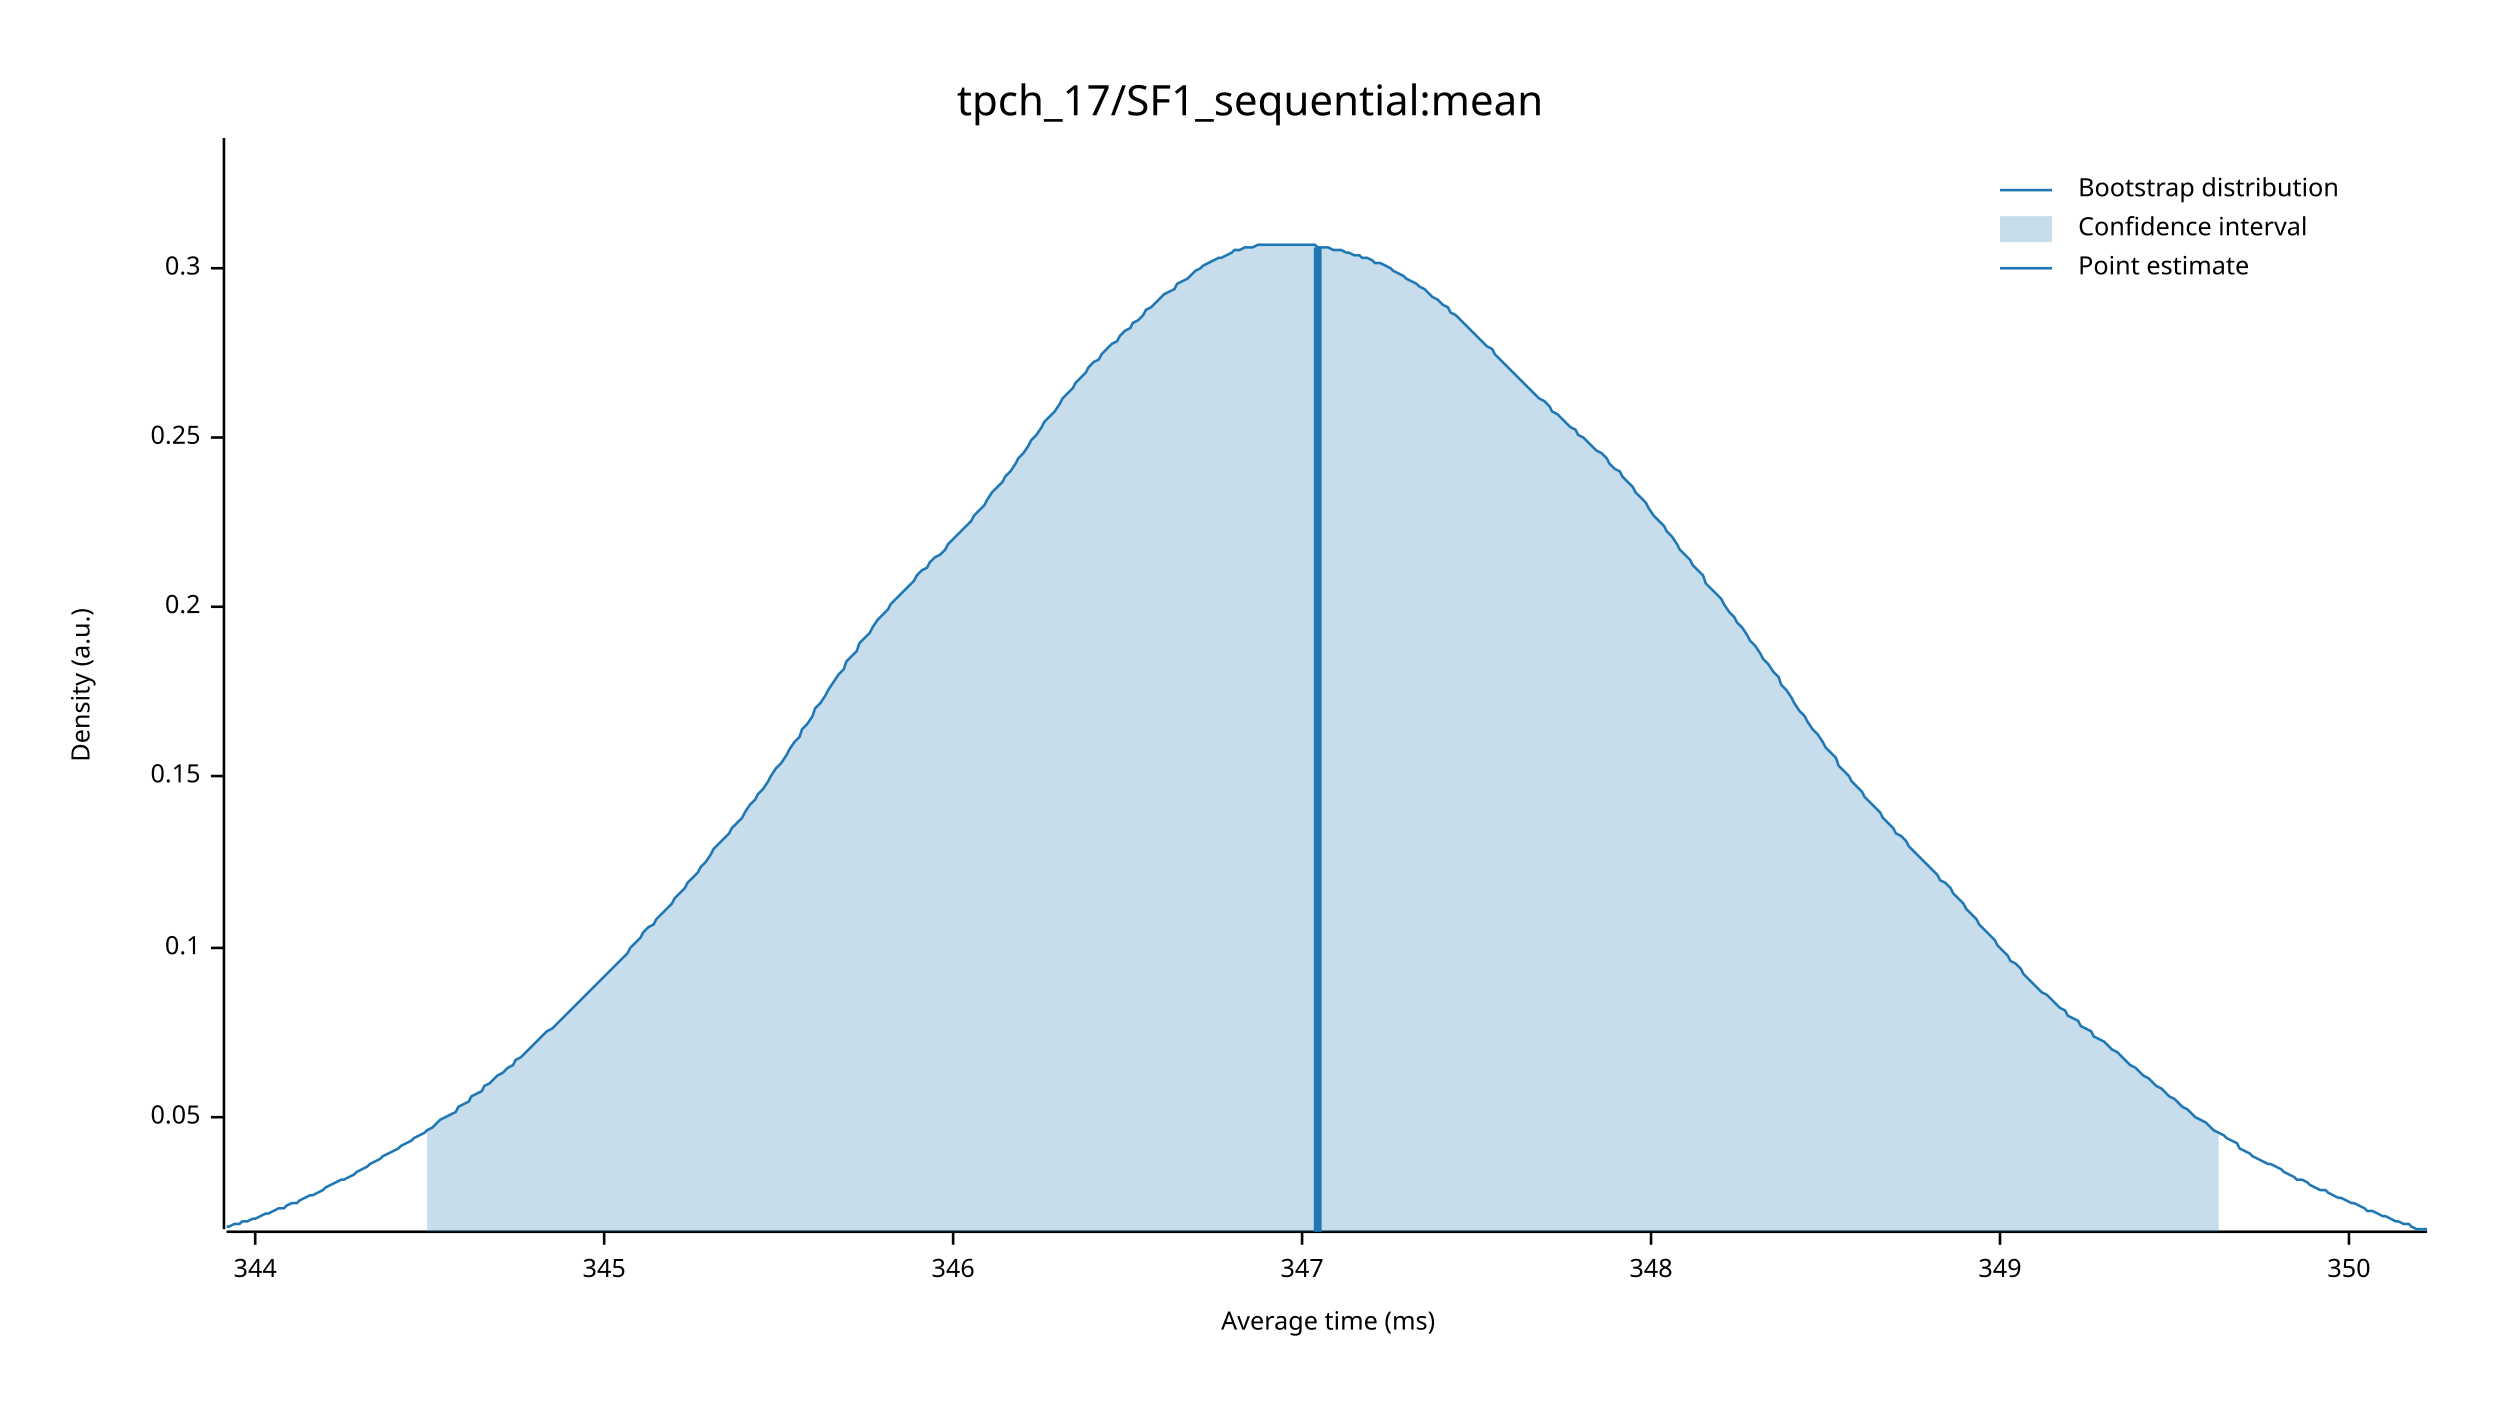
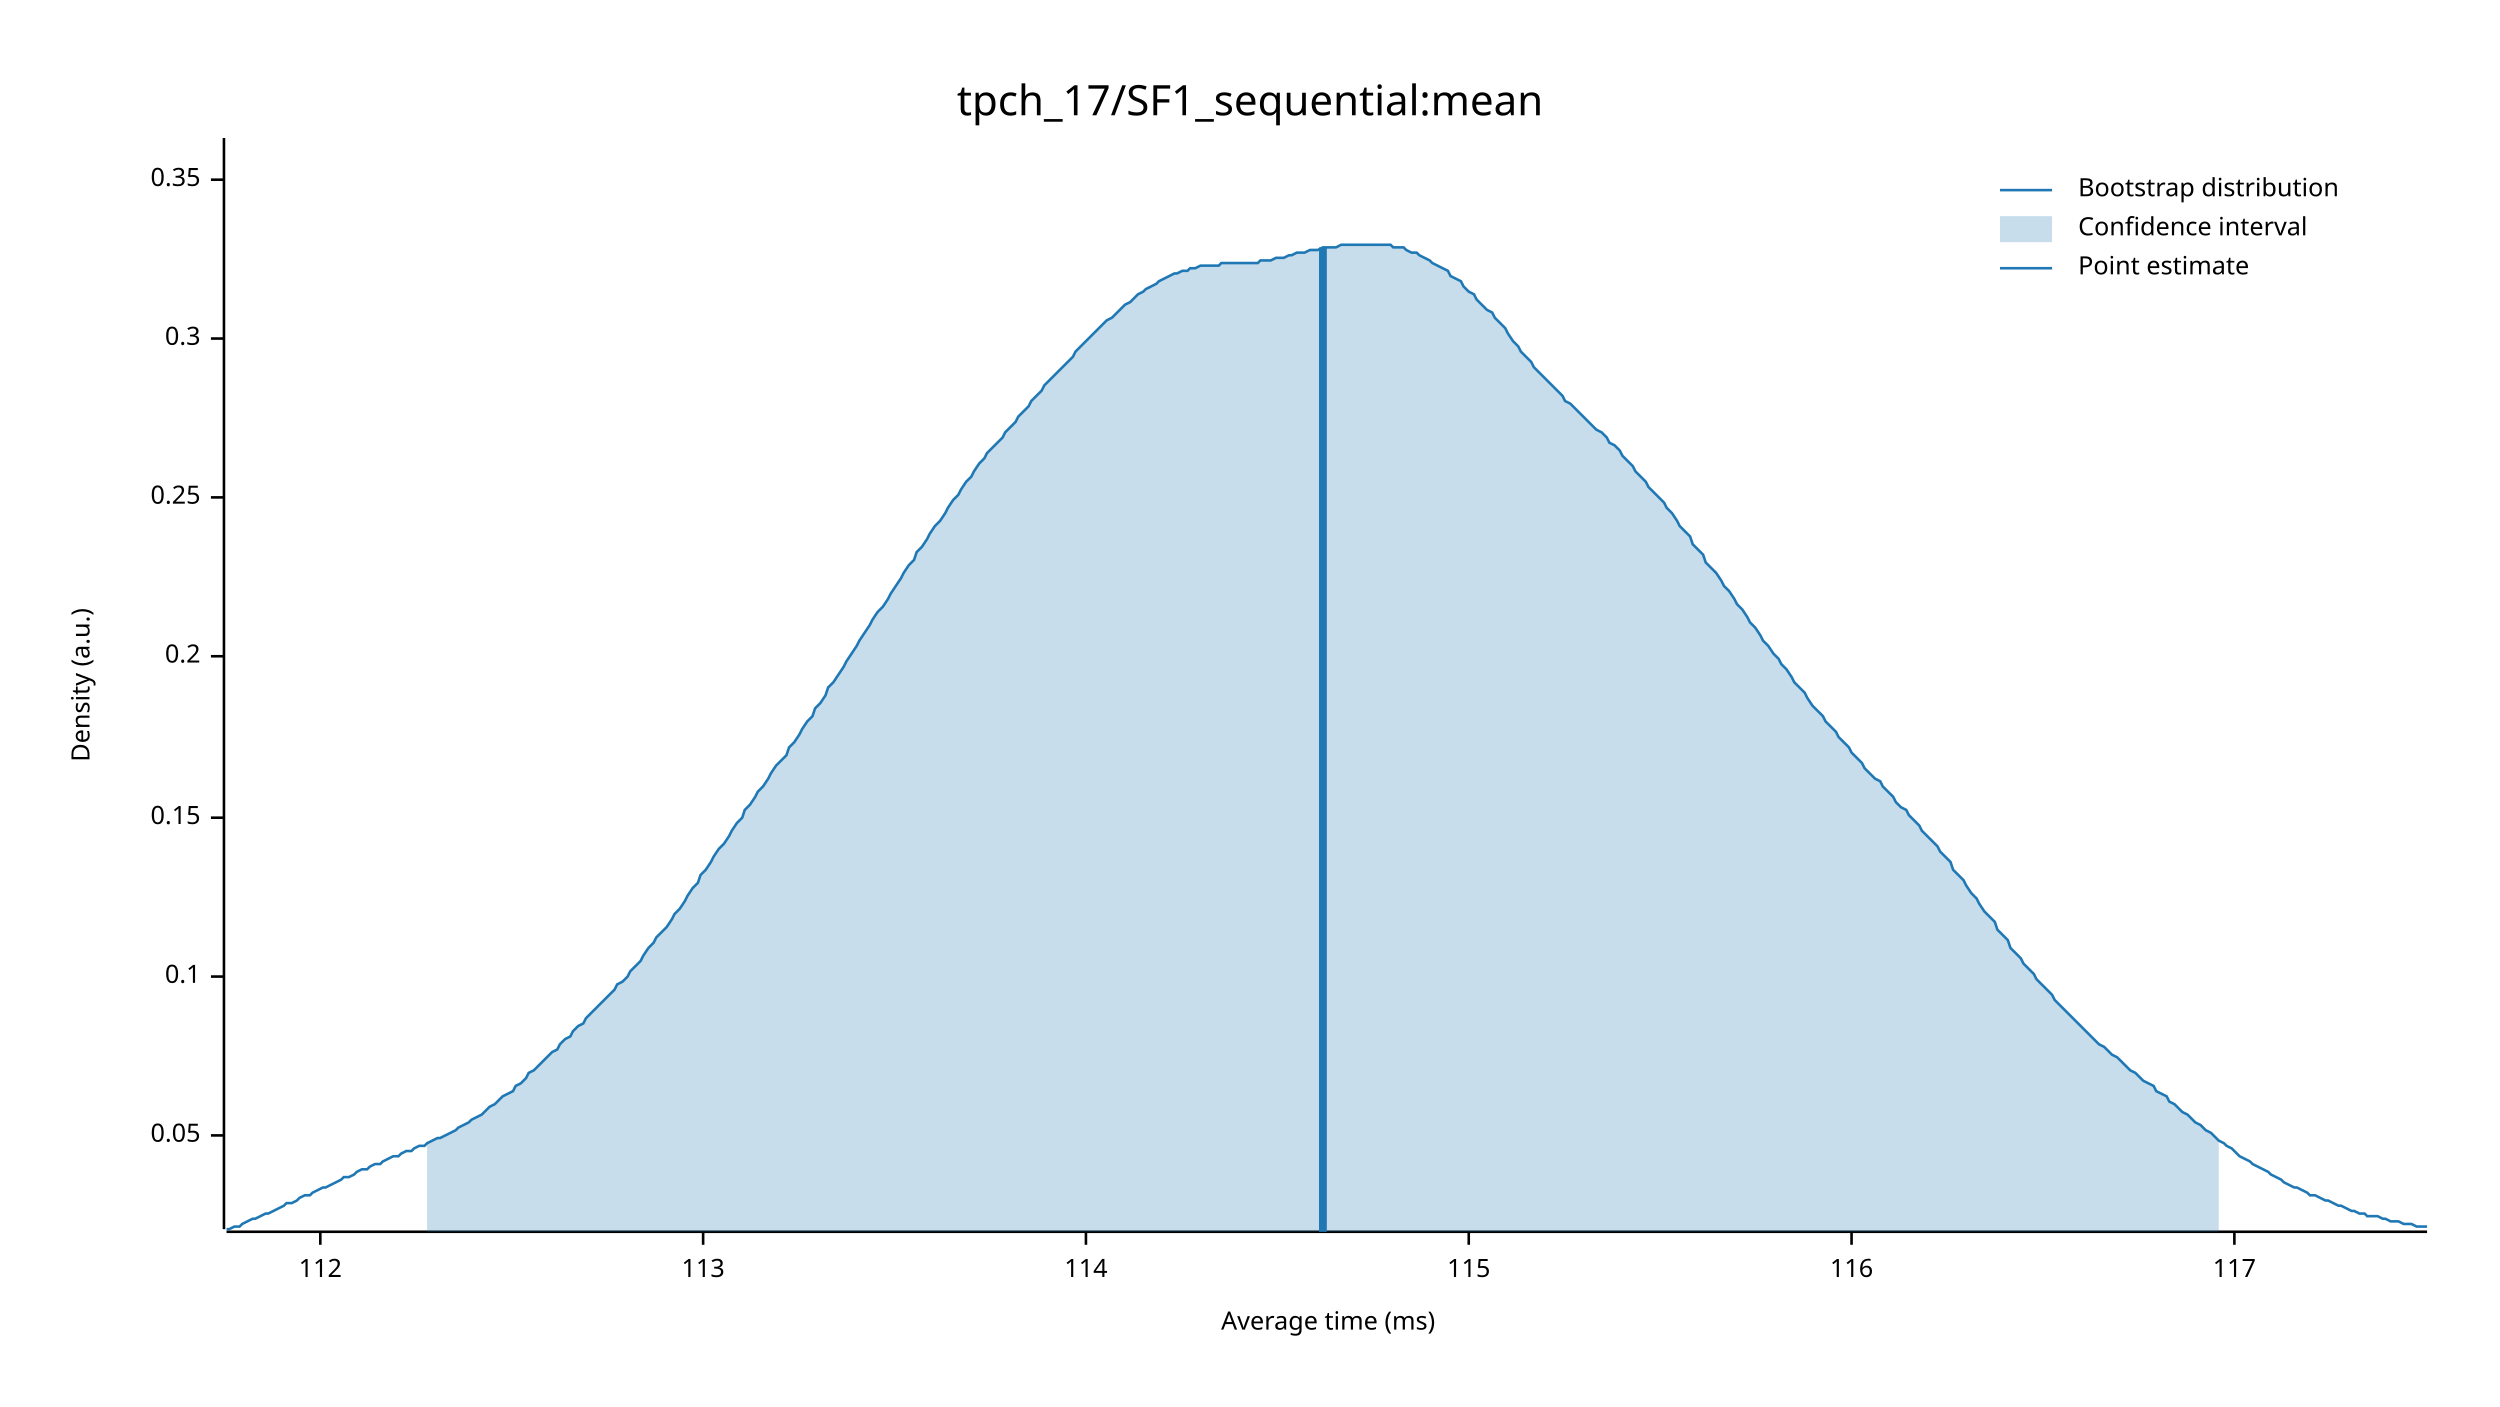
<svg xmlns="http://www.w3.org/2000/svg" width="960" height="540" viewBox="0 0 960 540">
  <text x="480" y="32" dy="0.76em" text-anchor="middle" font-family="sans-serif" font-size="16.129" opacity="1" fill="#000000">
tpch_17/SF1_sequential:mean
</text>
  <text x="27" y="263" dy="0.76em" text-anchor="middle" font-family="sans-serif" font-size="9.677" opacity="1" fill="#000000" transform="rotate(270, 27, 263)">
Density (a.u.)
</text>
  <text x="510" y="513" dy="-0.5ex" text-anchor="middle" font-family="sans-serif" font-size="9.677" opacity="1" fill="#000000">
Average time (ms)
</text>
  <polyline fill="none" opacity="1" stroke="#000000" stroke-width="1" points="86,53 86,472 " />
-   <text x="77" y="429" dy="0.5ex" text-anchor="end" font-family="sans-serif" font-size="9.677" opacity="1" fill="#000000">
+   <text x="77" y="436" dy="0.5ex" text-anchor="end" font-family="sans-serif" font-size="9.677" opacity="1" fill="#000000">
0.05
</text>
-   <polyline fill="none" opacity="1" stroke="#000000" stroke-width="1" points="81,429 86,429 " />
-   <text x="77" y="364" dy="0.5ex" text-anchor="end" font-family="sans-serif" font-size="9.677" opacity="1" fill="#000000">
+   <polyline fill="none" opacity="1" stroke="#000000" stroke-width="1" points="81,436 86,436 " />
+   <text x="77" y="375" dy="0.5ex" text-anchor="end" font-family="sans-serif" font-size="9.677" opacity="1" fill="#000000">
0.1
</text>
-   <polyline fill="none" opacity="1" stroke="#000000" stroke-width="1" points="81,364 86,364 " />
-   <text x="77" y="298" dy="0.5ex" text-anchor="end" font-family="sans-serif" font-size="9.677" opacity="1" fill="#000000">
+   <polyline fill="none" opacity="1" stroke="#000000" stroke-width="1" points="81,375 86,375 " />
+   <text x="77" y="314" dy="0.5ex" text-anchor="end" font-family="sans-serif" font-size="9.677" opacity="1" fill="#000000">
0.15
</text>
-   <polyline fill="none" opacity="1" stroke="#000000" stroke-width="1" points="81,298 86,298 " />
-   <text x="77" y="233" dy="0.5ex" text-anchor="end" font-family="sans-serif" font-size="9.677" opacity="1" fill="#000000">
+   <polyline fill="none" opacity="1" stroke="#000000" stroke-width="1" points="81,314 86,314 " />
+   <text x="77" y="252" dy="0.5ex" text-anchor="end" font-family="sans-serif" font-size="9.677" opacity="1" fill="#000000">
0.2
</text>
-   <polyline fill="none" opacity="1" stroke="#000000" stroke-width="1" points="81,233 86,233 " />
-   <text x="77" y="168" dy="0.5ex" text-anchor="end" font-family="sans-serif" font-size="9.677" opacity="1" fill="#000000">
+   <polyline fill="none" opacity="1" stroke="#000000" stroke-width="1" points="81,252 86,252 " />
+   <text x="77" y="191" dy="0.5ex" text-anchor="end" font-family="sans-serif" font-size="9.677" opacity="1" fill="#000000">
0.25
</text>
-   <polyline fill="none" opacity="1" stroke="#000000" stroke-width="1" points="81,168 86,168 " />
-   <text x="77" y="103" dy="0.5ex" text-anchor="end" font-family="sans-serif" font-size="9.677" opacity="1" fill="#000000">
+   <polyline fill="none" opacity="1" stroke="#000000" stroke-width="1" points="81,191 86,191 " />
+   <text x="77" y="130" dy="0.5ex" text-anchor="end" font-family="sans-serif" font-size="9.677" opacity="1" fill="#000000">
0.3
</text>
-   <polyline fill="none" opacity="1" stroke="#000000" stroke-width="1" points="81,103 86,103 " />
+   <polyline fill="none" opacity="1" stroke="#000000" stroke-width="1" points="81,130 86,130 " />
+   <text x="77" y="69" dy="0.5ex" text-anchor="end" font-family="sans-serif" font-size="9.677" opacity="1" fill="#000000">
+ 0.35
+ </text>
+   <polyline fill="none" opacity="1" stroke="#000000" stroke-width="1" points="81,69 86,69 " />
  <polyline fill="none" opacity="1" stroke="#000000" stroke-width="1" points="87,473 932,473 " />
-   <text x="98" y="483" dy="0.76em" text-anchor="middle" font-family="sans-serif" font-size="9.677" opacity="1" fill="#000000">
- 344
+   <text x="123" y="483" dy="0.76em" text-anchor="middle" font-family="sans-serif" font-size="9.677" opacity="1" fill="#000000">
+ 112
</text>
-   <polyline fill="none" opacity="1" stroke="#000000" stroke-width="1" points="98,473 98,478 " />
-   <text x="232" y="483" dy="0.76em" text-anchor="middle" font-family="sans-serif" font-size="9.677" opacity="1" fill="#000000">
- 345
+   <polyline fill="none" opacity="1" stroke="#000000" stroke-width="1" points="123,473 123,478 " />
+   <text x="270" y="483" dy="0.76em" text-anchor="middle" font-family="sans-serif" font-size="9.677" opacity="1" fill="#000000">
+ 113
</text>
-   <polyline fill="none" opacity="1" stroke="#000000" stroke-width="1" points="232,473 232,478 " />
-   <text x="366" y="483" dy="0.76em" text-anchor="middle" font-family="sans-serif" font-size="9.677" opacity="1" fill="#000000">
- 346
+   <polyline fill="none" opacity="1" stroke="#000000" stroke-width="1" points="270,473 270,478 " />
+   <text x="417" y="483" dy="0.76em" text-anchor="middle" font-family="sans-serif" font-size="9.677" opacity="1" fill="#000000">
+ 114
</text>
-   <polyline fill="none" opacity="1" stroke="#000000" stroke-width="1" points="366,473 366,478 " />
-   <text x="500" y="483" dy="0.76em" text-anchor="middle" font-family="sans-serif" font-size="9.677" opacity="1" fill="#000000">
- 347
+   <polyline fill="none" opacity="1" stroke="#000000" stroke-width="1" points="417,473 417,478 " />
+   <text x="564" y="483" dy="0.76em" text-anchor="middle" font-family="sans-serif" font-size="9.677" opacity="1" fill="#000000">
+ 115
</text>
-   <polyline fill="none" opacity="1" stroke="#000000" stroke-width="1" points="500,473 500,478 " />
-   <text x="634" y="483" dy="0.76em" text-anchor="middle" font-family="sans-serif" font-size="9.677" opacity="1" fill="#000000">
- 348
+   <polyline fill="none" opacity="1" stroke="#000000" stroke-width="1" points="564,473 564,478 " />
+   <text x="711" y="483" dy="0.76em" text-anchor="middle" font-family="sans-serif" font-size="9.677" opacity="1" fill="#000000">
+ 116
</text>
-   <polyline fill="none" opacity="1" stroke="#000000" stroke-width="1" points="634,473 634,478 " />
-   <text x="768" y="483" dy="0.76em" text-anchor="middle" font-family="sans-serif" font-size="9.677" opacity="1" fill="#000000">
- 349
+   <polyline fill="none" opacity="1" stroke="#000000" stroke-width="1" points="711,473 711,478 " />
+   <text x="858" y="483" dy="0.76em" text-anchor="middle" font-family="sans-serif" font-size="9.677" opacity="1" fill="#000000">
+ 117
</text>
-   <polyline fill="none" opacity="1" stroke="#000000" stroke-width="1" points="768,473 768,478 " />
-   <text x="902" y="483" dy="0.76em" text-anchor="middle" font-family="sans-serif" font-size="9.677" opacity="1" fill="#000000">
- 350
- </text>
-   <polyline fill="none" opacity="1" stroke="#000000" stroke-width="1" points="902,473 902,478 " />
-   <polyline fill="none" opacity="1" stroke="#1F78B4" stroke-width="1" points="87,471 88,471 90,470 92,470 93,469 95,469 97,468 98,468 100,467 102,466 103,466 105,465 107,464 109,464 110,463 112,462 114,462 115,461 117,460 119,459 120,459 122,458 124,457 125,456 127,455 129,454 131,453 132,453 134,452 136,451 137,450 139,449 141,448 142,447 144,446 146,445 147,444 149,443 151,442 153,441 154,440 156,439 158,438 159,437 161,436 163,435 164,434 166,433 168,431 169,430 171,429 173,428 175,427 176,425 178,424 180,423 181,421 183,420 185,419 186,417 188,416 190,414 191,413 193,412 195,410 197,409 198,407 200,406 202,404 203,403 205,401 207,399 208,398 210,396 212,395 214,393 215,392 217,390 219,388 220,387 222,385 224,383 225,382 227,380 229,378 230,377 232,375 234,373 236,371 237,370 239,368 241,366 242,364 244,362 246,360 247,358 249,356 251,355 252,353 254,351 256,349 258,347 259,345 261,343 263,341 264,339 266,337 268,335 269,333 271,331 273,328 274,326 276,324 278,322 280,320 281,318 283,316 285,314 286,312 288,309 290,307 291,305 293,303 295,300 296,298 298,295 300,293 302,290 303,288 305,285 307,283 308,280 310,278 312,275 313,272 315,270 317,267 318,265 320,262 322,259 324,257 325,254 327,252 329,250 330,247 332,245 334,243 335,241 337,238 339,236 341,234 342,232 344,230 346,228 347,227 349,225 351,223 352,221 354,219 356,218 357,216 359,214 361,213 363,211 364,209 366,207 368,205 369,204 371,202 373,200 374,198 376,196 378,194 379,192 381,189 383,187 385,185 386,183 388,181 390,178 391,176 393,174 395,171 396,169 398,167 400,164 401,162 403,160 405,158 407,155 408,153 410,151 412,149 413,147 415,145 417,143 418,141 420,139 422,138 423,136 425,134 427,132 429,131 430,129 432,127 434,126 435,124 437,123 439,121 440,119 442,118 444,116 445,115 447,113 449,112 451,111 452,109 454,108 456,107 457,106 459,104 461,103 462,102 464,101 466,100 468,99 469,99 471,98 473,97 474,96 476,96 478,95 479,95 481,95 483,94 484,94 486,94 488,94 490,94 491,94 493,94 495,94 496,94 498,94 500,94 501,94 503,94 505,94 506,95 508,95 510,95 512,96 513,96 515,96 517,97 518,97 520,98 522,98 523,99 525,99 527,100 528,101 530,101 532,102 534,103 535,104 537,105 539,106 540,107 542,108 544,109 545,110 547,111 549,113 550,114 552,115 554,117 556,118 557,120 559,121 561,123 562,124 564,126 566,128 567,129 569,131 571,133 573,134 574,136 576,138 578,140 579,141 581,143 583,145 584,146 586,148 588,150 589,151 591,153 593,154 595,156 596,158 598,159 600,161 601,162 603,164 605,165 606,167 608,168 610,170 611,171 613,173 615,174 617,176 618,178 620,180 622,181 623,183 625,185 627,187 628,189 630,191 632,193 633,195 635,198 637,200 639,202 640,204 642,206 644,209 645,211 647,213 649,215 650,217 652,219 654,221 655,224 657,226 659,228 661,230 662,232 664,235 666,237 667,239 669,241 671,244 672,246 674,248 676,251 677,253 679,255 681,258 683,260 684,263 686,265 688,268 689,270 691,273 693,275 694,277 696,280 698,282 700,285 701,287 703,289 705,291 706,294 708,296 710,298 711,300 713,302 715,304 716,306 718,308 720,310 722,312 723,314 725,316 727,318 728,320 730,321 732,323 733,325 735,327 737,329 738,330 740,332 742,334 744,336 745,338 747,339 749,341 750,343 752,345 754,347 755,349 757,351 759,353 760,355 762,357 764,359 766,361 767,363 769,365 771,367 772,369 774,370 776,372 777,374 779,376 781,378 782,379 784,381 786,382 788,384 789,385 791,387 793,388 794,390 796,391 798,392 799,394 801,395 803,396 804,398 806,399 808,400 810,402 811,403 813,404 815,406 816,407 818,409 820,410 821,411 823,413 825,414 827,416 828,417 830,418 832,420 833,421 835,422 837,424 838,425 840,426 842,428 843,429 845,430 847,431 849,433 850,434 852,435 854,436 855,437 857,438 859,439 860,441 862,442 864,443 865,444 867,445 869,446 871,447 872,447 874,448 876,449 877,450 879,451 881,452 882,453 884,453 886,454 887,455 889,456 891,457 893,457 894,458 896,459 898,460 899,460 901,461 903,462 904,462 906,463 908,464 909,465 911,465 913,466 915,467 916,467 918,468 920,469 921,469 923,470 925,470 926,471 928,472 930,472 932,472 " />
-   <polygon opacity="0.25" fill="#1F78B4" points="164,434 166,433 168,431 169,430 171,429 173,428 175,427 176,425 178,424 180,423 181,421 183,420 185,419 186,417 188,416 190,414 191,413 193,412 195,410 197,409 198,407 200,406 202,404 203,403 205,401 207,399 208,398 210,396 212,395 214,393 215,392 217,390 219,388 220,387 222,385 224,383 225,382 227,380 229,378 230,377 232,375 234,373 236,371 237,370 239,368 241,366 242,364 244,362 246,360 247,358 249,356 251,355 252,353 254,351 256,349 258,347 259,345 261,343 263,341 264,339 266,337 268,335 269,333 271,331 273,328 274,326 276,324 278,322 280,320 281,318 283,316 285,314 286,312 288,309 290,307 291,305 293,303 295,300 296,298 298,295 300,293 302,290 303,288 305,285 307,283 308,280 310,278 312,275 313,272 315,270 317,267 318,265 320,262 322,259 324,257 325,254 327,252 329,250 330,247 332,245 334,243 335,241 337,238 339,236 341,234 342,232 344,230 346,228 347,227 349,225 351,223 352,221 354,219 356,218 357,216 359,214 361,213 363,211 364,209 366,207 368,205 369,204 371,202 373,200 374,198 376,196 378,194 379,192 381,189 383,187 385,185 386,183 388,181 390,178 391,176 393,174 395,171 396,169 398,167 400,164 401,162 403,160 405,158 407,155 408,153 410,151 412,149 413,147 415,145 417,143 418,141 420,139 422,138 423,136 425,134 427,132 429,131 430,129 432,127 434,126 435,124 437,123 439,121 440,119 442,118 444,116 445,115 447,113 449,112 451,111 452,109 454,108 456,107 457,106 459,104 461,103 462,102 464,101 466,100 468,99 469,99 471,98 473,97 474,96 476,96 478,95 479,95 481,95 483,94 484,94 486,94 488,94 490,94 491,94 493,94 495,94 496,94 498,94 500,94 501,94 503,94 505,94 506,95 508,95 510,95 512,96 513,96 515,96 517,97 518,97 520,98 522,98 523,99 525,99 527,100 528,101 530,101 532,102 534,103 535,104 537,105 539,106 540,107 542,108 544,109 545,110 547,111 549,113 550,114 552,115 554,117 556,118 557,120 559,121 561,123 562,124 564,126 566,128 567,129 569,131 571,133 573,134 574,136 576,138 578,140 579,141 581,143 583,145 584,146 586,148 588,150 589,151 591,153 593,154 595,156 596,158 598,159 600,161 601,162 603,164 605,165 606,167 608,168 610,170 611,171 613,173 615,174 617,176 618,178 620,180 622,181 623,183 625,185 627,187 628,189 630,191 632,193 633,195 635,198 637,200 639,202 640,204 642,206 644,209 645,211 647,213 649,215 650,217 652,219 654,221 655,224 657,226 659,228 661,230 662,232 664,235 666,237 667,239 669,241 671,244 672,246 674,248 676,251 677,253 679,255 681,258 683,260 684,263 686,265 688,268 689,270 691,273 693,275 694,277 696,280 698,282 700,285 701,287 703,289 705,291 706,294 708,296 710,298 711,300 713,302 715,304 716,306 718,308 720,310 722,312 723,314 725,316 727,318 728,320 730,321 732,323 733,325 735,327 737,329 738,330 740,332 742,334 744,336 745,338 747,339 749,341 750,343 752,345 754,347 755,349 757,351 759,353 760,355 762,357 764,359 766,361 767,363 769,365 771,367 772,369 774,370 776,372 777,374 779,376 781,378 782,379 784,381 786,382 788,384 789,385 791,387 793,388 794,390 796,391 798,392 799,394 801,395 803,396 804,398 806,399 808,400 810,402 811,403 813,404 815,406 816,407 818,409 820,410 821,411 823,413 825,414 827,416 828,417 830,418 832,420 833,421 835,422 837,424 838,425 840,426 842,428 843,429 845,430 847,431 849,433 850,434 852,435 852,473 164,473 " />
-   <polyline fill="none" opacity="1" stroke="#1F78B4" stroke-width="3" points="506,473 506,95 " />
+   <polyline fill="none" opacity="1" stroke="#000000" stroke-width="1" points="858,473 858,478 " />
+   <polyline fill="none" opacity="1" stroke="#1F78B4" stroke-width="1" points="87,472 88,472 90,471 92,471 93,470 95,469 97,468 98,468 100,467 102,466 103,466 105,465 107,464 109,463 110,462 112,462 114,461 115,460 117,459 119,459 120,458 122,457 124,456 125,456 127,455 129,454 131,453 132,452 134,452 136,451 137,450 139,449 141,449 142,448 144,447 146,447 147,446 149,445 151,444 153,444 154,443 156,442 158,442 159,441 161,440 163,440 164,439 166,438 168,437 169,437 171,436 173,435 175,434 176,433 178,432 180,431 181,430 183,429 185,428 186,427 188,425 190,424 191,423 193,421 195,420 197,419 198,417 200,416 202,414 203,412 205,411 207,409 208,408 210,406 212,404 214,403 215,401 217,399 219,398 220,396 222,394 224,393 225,391 227,389 229,387 230,386 232,384 234,382 236,380 237,378 239,377 241,375 242,373 244,371 246,369 247,367 249,364 251,362 252,360 254,358 256,356 258,353 259,351 261,349 263,346 264,344 266,341 268,339 269,336 271,334 273,331 274,329 276,326 278,324 280,321 281,319 283,316 285,314 286,311 288,309 290,306 291,304 293,302 295,299 296,297 298,294 300,292 302,290 303,287 305,285 307,282 308,280 310,277 312,275 313,272 315,270 317,267 318,264 320,262 322,259 324,256 325,254 327,251 329,248 330,246 332,243 334,240 335,238 337,235 339,233 341,230 342,228 344,225 346,222 347,220 349,217 351,215 352,212 354,210 356,207 357,205 359,202 361,200 363,197 364,195 366,192 368,190 369,188 371,185 373,183 374,181 376,178 378,176 379,174 381,172 383,170 385,168 386,166 388,164 390,162 391,160 393,158 395,156 396,154 398,152 400,150 401,148 403,146 405,144 407,142 408,141 410,139 412,137 413,135 415,133 417,131 418,130 420,128 422,126 423,125 425,123 427,122 429,120 430,119 432,117 434,116 435,115 437,113 439,112 440,111 442,110 444,109 445,108 447,107 449,106 451,105 452,105 454,104 456,104 457,103 459,103 461,102 462,102 464,102 466,102 468,102 469,101 471,101 473,101 474,101 476,101 478,101 479,101 481,101 483,101 484,100 486,100 488,100 490,99 491,99 493,99 495,98 496,98 498,97 500,97 501,97 503,96 505,96 506,96 508,95 510,95 512,95 513,95 515,94 517,94 518,94 520,94 522,94 523,94 525,94 527,94 528,94 530,94 532,94 534,94 535,95 537,95 539,95 540,96 542,97 544,97 545,98 547,99 549,100 550,101 552,102 554,103 556,104 557,106 559,107 561,108 562,110 564,112 566,113 567,115 569,117 571,119 573,120 574,122 576,124 578,126 579,128 581,131 583,133 584,135 586,137 588,139 589,141 591,143 593,145 595,147 596,148 598,150 600,152 601,154 603,155 605,157 606,158 608,160 610,162 611,163 613,165 615,166 617,168 618,170 620,171 622,173 623,175 625,177 627,179 628,181 630,183 632,185 633,187 635,189 637,191 639,193 640,195 642,197 644,200 645,202 647,204 649,206 650,209 652,211 654,213 655,216 657,218 659,220 661,223 662,225 664,227 666,230 667,232 669,234 671,237 672,239 674,241 676,244 677,246 679,248 681,251 683,253 684,255 686,257 688,260 689,262 691,264 693,266 694,268 696,271 698,273 700,275 701,277 703,279 705,281 706,283 708,285 710,287 711,289 713,291 715,293 716,295 718,297 720,299 722,300 723,302 725,304 727,306 728,308 730,310 732,311 733,313 735,315 737,317 738,319 740,321 742,323 744,325 745,327 747,329 749,331 750,334 752,336 754,338 755,340 757,343 759,345 760,347 762,350 764,352 766,354 767,357 769,359 771,361 772,364 774,366 776,368 777,370 779,372 781,374 782,376 784,378 786,380 788,382 789,384 791,386 793,388 794,389 796,391 798,393 799,394 801,396 803,398 804,399 806,401 808,402 810,404 811,405 813,406 815,408 816,409 818,411 820,412 821,413 823,415 825,416 827,417 828,419 830,420 832,421 833,423 835,424 837,426 838,427 840,428 842,430 843,431 845,432 847,434 849,435 850,436 852,438 854,439 855,440 857,441 859,443 860,444 862,445 864,446 865,447 867,448 869,449 871,450 872,451 874,452 876,453 877,454 879,455 881,456 882,456 884,457 886,458 887,459 889,459 891,460 893,461 894,461 896,462 898,463 899,463 901,464 903,465 904,465 906,466 908,466 909,467 911,467 913,467 915,468 916,468 918,469 920,469 921,469 923,470 925,470 926,470 928,471 930,471 932,471 " />
+   <polygon opacity="0.25" fill="#1F78B4" points="164,439 166,438 168,437 169,437 171,436 173,435 175,434 176,433 178,432 180,431 181,430 183,429 185,428 186,427 188,425 190,424 191,423 193,421 195,420 197,419 198,417 200,416 202,414 203,412 205,411 207,409 208,408 210,406 212,404 214,403 215,401 217,399 219,398 220,396 222,394 224,393 225,391 227,389 229,387 230,386 232,384 234,382 236,380 237,378 239,377 241,375 242,373 244,371 246,369 247,367 249,364 251,362 252,360 254,358 256,356 258,353 259,351 261,349 263,346 264,344 266,341 268,339 269,336 271,334 273,331 274,329 276,326 278,324 280,321 281,319 283,316 285,314 286,311 288,309 290,306 291,304 293,302 295,299 296,297 298,294 300,292 302,290 303,287 305,285 307,282 308,280 310,277 312,275 313,272 315,270 317,267 318,264 320,262 322,259 324,256 325,254 327,251 329,248 330,246 332,243 334,240 335,238 337,235 339,233 341,230 342,228 344,225 346,222 347,220 349,217 351,215 352,212 354,210 356,207 357,205 359,202 361,200 363,197 364,195 366,192 368,190 369,188 371,185 373,183 374,181 376,178 378,176 379,174 381,172 383,170 385,168 386,166 388,164 390,162 391,160 393,158 395,156 396,154 398,152 400,150 401,148 403,146 405,144 407,142 408,141 410,139 412,137 413,135 415,133 417,131 418,130 420,128 422,126 423,125 425,123 427,122 429,120 430,119 432,117 434,116 435,115 437,113 439,112 440,111 442,110 444,109 445,108 447,107 449,106 451,105 452,105 454,104 456,104 457,103 459,103 461,102 462,102 464,102 466,102 468,102 469,101 471,101 473,101 474,101 476,101 478,101 479,101 481,101 483,101 484,100 486,100 488,100 490,99 491,99 493,99 495,98 496,98 498,97 500,97 501,97 503,96 505,96 506,96 508,95 510,95 512,95 513,95 515,94 517,94 518,94 520,94 522,94 523,94 525,94 527,94 528,94 530,94 532,94 534,94 535,95 537,95 539,95 540,96 542,97 544,97 545,98 547,99 549,100 550,101 552,102 554,103 556,104 557,106 559,107 561,108 562,110 564,112 566,113 567,115 569,117 571,119 573,120 574,122 576,124 578,126 579,128 581,131 583,133 584,135 586,137 588,139 589,141 591,143 593,145 595,147 596,148 598,150 600,152 601,154 603,155 605,157 606,158 608,160 610,162 611,163 613,165 615,166 617,168 618,170 620,171 622,173 623,175 625,177 627,179 628,181 630,183 632,185 633,187 635,189 637,191 639,193 640,195 642,197 644,200 645,202 647,204 649,206 650,209 652,211 654,213 655,216 657,218 659,220 661,223 662,225 664,227 666,230 667,232 669,234 671,237 672,239 674,241 676,244 677,246 679,248 681,251 683,253 684,255 686,257 688,260 689,262 691,264 693,266 694,268 696,271 698,273 700,275 701,277 703,279 705,281 706,283 708,285 710,287 711,289 713,291 715,293 716,295 718,297 720,299 722,300 723,302 725,304 727,306 728,308 730,310 732,311 733,313 735,315 737,317 738,319 740,321 742,323 744,325 745,327 747,329 749,331 750,334 752,336 754,338 755,340 757,343 759,345 760,347 762,350 764,352 766,354 767,357 769,359 771,361 772,364 774,366 776,368 777,370 779,372 781,374 782,376 784,378 786,380 788,382 789,384 791,386 793,388 794,389 796,391 798,393 799,394 801,396 803,398 804,399 806,401 808,402 810,404 811,405 813,406 815,408 816,409 818,411 820,412 821,413 823,415 825,416 827,417 828,419 830,420 832,421 833,423 835,424 837,426 838,427 840,428 842,430 843,431 845,432 847,434 849,435 850,436 852,438 852,473 164,473 " />
+   <polyline fill="none" opacity="1" stroke="#1F78B4" stroke-width="3" points="508,473 508,95 " />
  <text x="798" y="68" dy="0.76em" text-anchor="start" font-family="sans-serif" font-size="9.677" opacity="1" fill="#000000">
Bootstrap distribution
</text>
  <text x="798" y="83" dy="0.76em" text-anchor="start" font-family="sans-serif" font-size="9.677" opacity="1" fill="#000000">
Confidence interval
</text>
  <text x="798" y="98" dy="0.76em" text-anchor="start" font-family="sans-serif" font-size="9.677" opacity="1" fill="#000000">
Point estimate
</text>
  <polyline fill="none" opacity="1" stroke="#1F78B4" stroke-width="1" points="768,73 788,73 " />
  <rect x="768" y="83" width="20" height="10" opacity="0.25" fill="#1F78B4" stroke="none" />
  <polyline fill="none" opacity="1" stroke="#1F78B4" stroke-width="1" points="768,103 788,103 " />
</svg>
